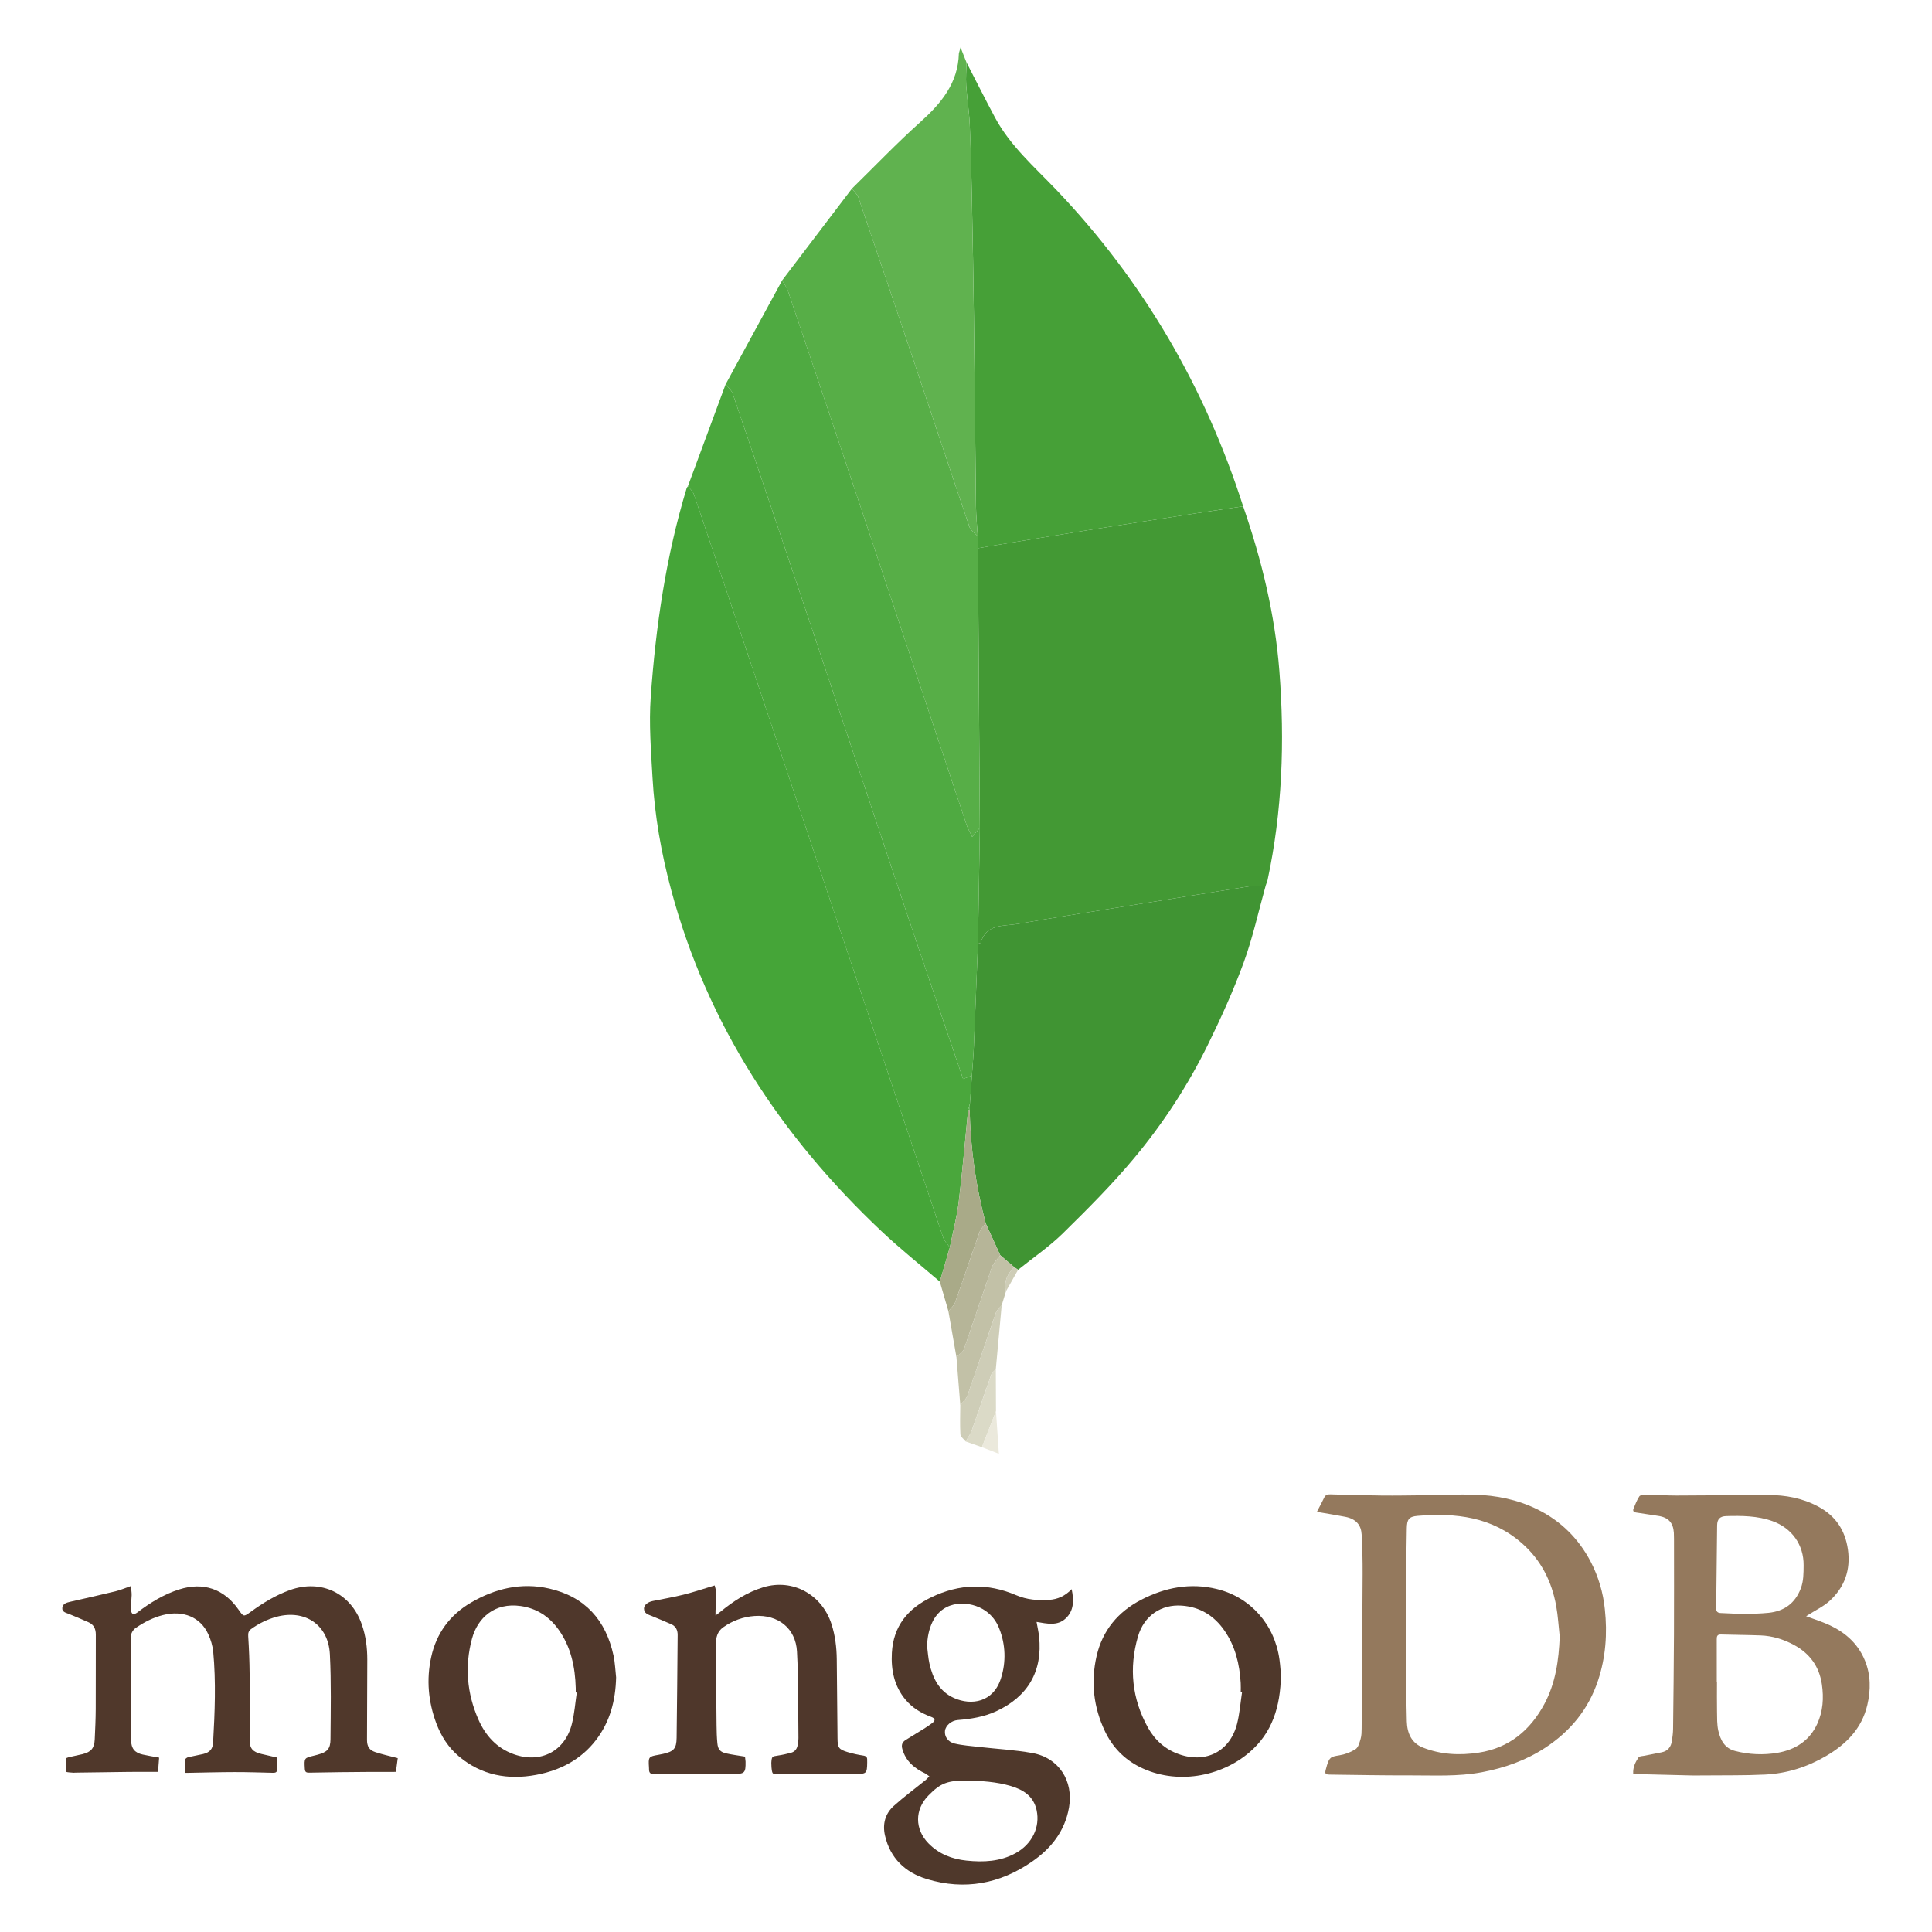
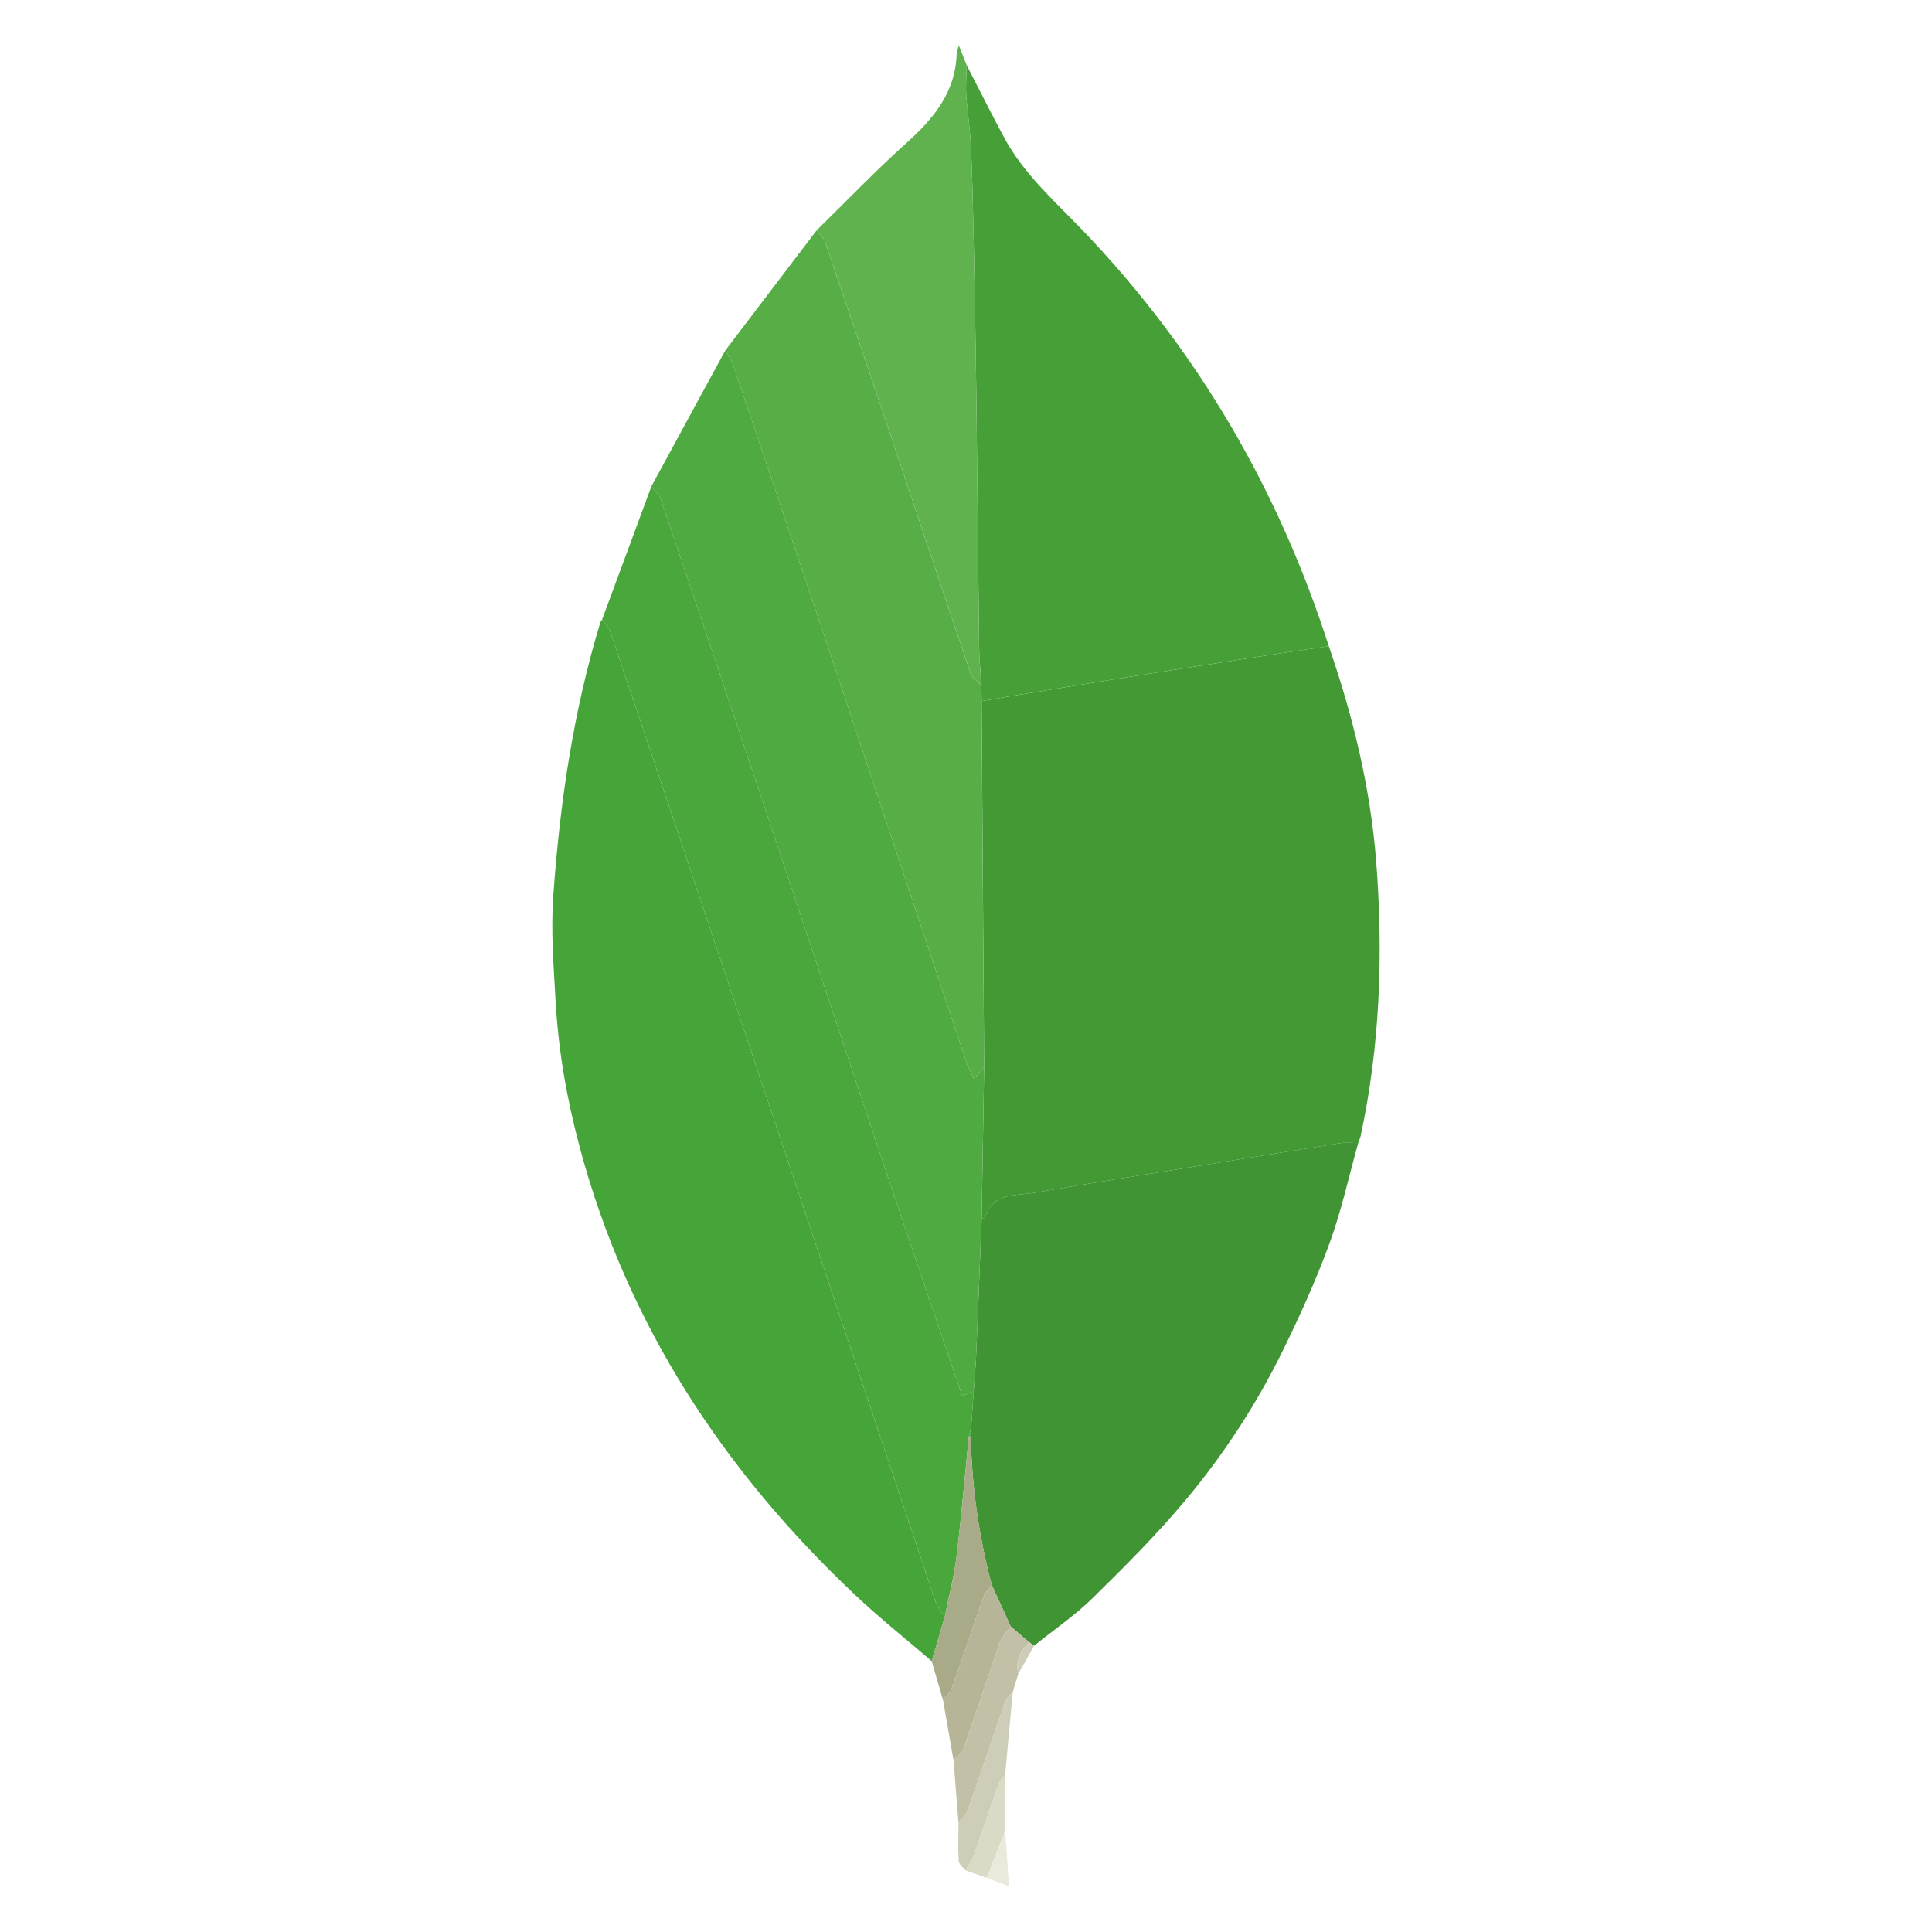
<svg xmlns="http://www.w3.org/2000/svg" viewBox="0 0 128 128">
-   <path fill-rule="evenodd" clip-rule="evenodd" fill="#94795D" d="M87.259 100.139c.169-.325.331-.612.469-.909.087-.19.221-.228.41-.223 1.133.032 2.266.067 3.4.078.963.01 1.928-.008 2.892-.019 1.086-.013 2.172-.07 3.257-.039 1.445.042 2.853.325 4.16.968 1.561.769 2.742 1.94 3.547 3.483a8.71 8.71 0 01.931 3.14c.172 1.608.059 3.179-.451 4.717-.632 1.906-1.832 3.365-3.499 4.458-1.283.841-2.69 1.338-4.198 1.622-1.596.301-3.197.204-4.798.209-1.756.007-3.511-.031-5.267-.051-.307-.003-.351-.061-.27-.354l.075-.27c.171-.538.263-.562.809-.652a2.83 2.83 0 001.087-.413c.184-.122.26-.44.332-.685.062-.214.065-.449.067-.675.025-3.425.051-6.849.065-10.272a44.077 44.077 0 00-.065-2.596c-.034-.605-.357-1.019-1.077-1.162-.56-.111-1.124-.197-1.687-.296l-.189-.059zm16.076 8.293c-.076-.682-.113-1.37-.235-2.042-.292-1.613-.998-3.018-2.238-4.119-2.005-1.779-4.419-2.053-6.949-1.841-.576.048-.7.245-.709.837-.014.84-.028 1.68-.029 2.52-.004 2.664-.004 5.328 0 7.992.001.758.009 1.516.031 2.272.024.774.305 1.429 1.063 1.729 1.195.473 2.452.529 3.706.336 2.003-.307 3.404-1.474 4.344-3.223.744-1.388.954-2.903 1.016-4.461zm4.869 9.071c-.024-.415.146-.758.356-1.073.057-.085.253-.081.388-.108l1.146-.227c.405-.086.618-.358.675-.755.038-.262.074-.527.077-.792a879.6 879.6 0 00.059-6.291c.01-2.1.002-4.2.002-6.3l-.009-.401c-.041-.675-.367-1.025-1.037-1.124l-1.453-.221c-.179-.024-.244-.11-.179-.269.112-.271.219-.552.377-.796.059-.09.258-.125.392-.122.694.01 1.388.062 2.082.061l6.041-.036c1.164-.001 2.288.202 3.332.759 1.149.612 1.792 1.559 1.976 2.849.192 1.355-.219 2.497-1.209 3.404-.407.374-.934.618-1.406.922l-.154.096c.438.161.855.3 1.261.466 1.188.487 2.133 1.248 2.633 2.463.395.959.395 1.959.161 2.953-.364 1.556-1.389 2.591-2.722 3.374-1.251.735-2.605 1.163-4.047 1.235-1.33.067-2.666.042-3.999.057l-.772.004a996.106 996.106 0 01-3.854-.096l-.117-.032zm5.537-6.089h.013c0 .658-.009 1.316.003 1.974.008.426-.007.864.085 1.274.138.613.418 1.166 1.106 1.342a6.671 6.671 0 002.818.124c1.177-.205 2.116-.795 2.631-1.916.382-.833.439-1.716.308-2.618-.174-1.188-.805-2.05-1.854-2.615-.688-.371-1.422-.598-2.204-.628-.876-.033-1.753-.035-2.629-.062-.246-.007-.28.118-.279.32.005.934.002 1.869.002 2.805zm1.865-4.475c.479-.024 1.021-.031 1.56-.085 1.032-.103 1.759-.622 2.138-1.609.193-.501.185-1.017.19-1.538.015-1.357-.777-2.469-2.066-2.929-.995-.355-2.021-.361-3.053-.333-.418.011-.605.194-.611.615l-.062 5.489c-.003.218.091.312.303.319l1.601.071z" />
-   <path fill-rule="evenodd" clip-rule="evenodd" fill="#50382B" d="M10.543 116.448l-.073.944c-.68 0-1.307-.005-1.934.002-1.181.012-2.362.031-3.544.048l-.114.007c-.169-.02-.476-.02-.484-.07-.05-.281-.034-.576-.021-.867.001-.033.116-.075.183-.091l.919-.205c.573-.149.775-.396.802-.988.031-.667.062-1.335.065-2.002.009-1.642-.001-3.282.006-4.924.001-.384-.132-.67-.49-.826a43.787 43.787 0 00-1.285-.546c-.204-.082-.469-.127-.445-.401.024-.279.281-.352.523-.407 1.002-.229 2.005-.452 3.004-.696.322-.079.63-.212 1.015-.346.02.208.057.406.053.604l-.059.941c-.001.106.054.248.133.307.048.037.209-.03.289-.092.854-.65 1.758-1.211 2.789-1.538 1.597-.507 2.968-.037 3.928 1.34.338.485.339.485.808.146.805-.585 1.647-1.101 2.589-1.441 2.068-.747 4.055.201 4.774 2.284.262.756.362 1.537.36 2.335l-.019 5.298c-.001.437.144.686.56.822.467.153.951.258 1.477.396l-.122.911c-.598 0-1.148-.004-1.698.001-1.344.012-2.688.019-4.031.05-.234.006-.295-.052-.307-.271-.039-.701-.045-.7.615-.858l.222-.057c.645-.176.86-.374.865-1.028.015-1.878.054-3.761-.041-5.635-.099-1.944-1.642-2.979-3.526-2.481a5.194 5.194 0 00-1.69.814c-.175.125-.208.269-.194.488.053.828.086 1.657.093 2.486.012 1.451-.006 2.902 0 4.354.002.588.203.813.784.949l.863.199.16.036c.012.276.023.552.01.828-.008.173-.142.188-.292.185-.839-.021-1.679-.049-2.518-.047-1.021.002-2.041.031-3.061.049h-.24c0-.293-.014-.573.01-.852.005-.067.123-.161.204-.182l1.006-.213c.427-.105.631-.324.655-.758.114-2.01.196-4.021.007-6.03a3.695 3.695 0 00-.326-1.145c-.515-1.138-1.674-1.613-3.011-1.271-.635.162-1.208.453-1.75.82a.795.795 0 00-.378.695c0 2.005.007 4.01.013 6.014l.011.773c.012.539.241.823.776.939.344.078.692.131 1.082.203z" />
-   <path fill-rule="evenodd" clip-rule="evenodd" fill="#4F382B" d="M71.001 105.285c.155.754.152 1.432-.402 1.946-.55.511-1.246.339-1.925.225.063.358.133.662.167.97.247 2.289-.738 3.988-2.861 4.959-.802.366-1.653.502-2.522.572-.432.034-.81.364-.851.719-.042.36.184.73.636.838.533.127 1.089.163 1.636.226 1.174.134 2.361.195 3.521.405 1.754.316 2.733 1.847 2.424 3.609-.275 1.568-1.183 2.709-2.449 3.584-2.133 1.478-4.473 1.91-6.965 1.156-1.425-.432-2.43-1.369-2.777-2.885-.174-.759.011-1.446.582-1.961.679-.61 1.418-1.154 2.129-1.73l.23-.231-.264-.185c-.725-.344-1.305-.815-1.53-1.633-.077-.277.003-.459.238-.601.4-.241.798-.486 1.193-.735.186-.116.37-.236.543-.37.236-.18.215-.314-.067-.418-.656-.242-1.239-.593-1.691-1.133-.755-.901-.969-1.974-.907-3.107.097-1.77 1.058-2.936 2.62-3.686 1.857-.891 3.72-.947 5.613-.135.7.3 1.438.364 2.189.312.561-.04 1.051-.252 1.49-.711zm-6.843 12.681c-1.394-.012-1.831.16-2.649.993-.916.934-.911 2.229.003 3.167.694.711 1.56 1.044 2.523 1.144 1.125.116 2.233.069 3.255-.494 1.09-.603 1.632-1.723 1.387-2.851-.203-.931-.889-1.357-1.724-1.602-.95-.278-1.932-.331-2.795-.357zm-2.738-8.908c.051.387.072.779.158 1.158.223.982.65 1.845 1.627 2.282 1.147.515 2.612.294 3.114-1.316a4.853 4.853 0 00-.113-3.274 2.512 2.512 0 00-.91-1.184c-.996-.695-2.793-.787-3.525.749-.238.499-.331 1.03-.351 1.585z" />
-   <path fill-rule="evenodd" clip-rule="evenodd" fill="#4F372B" d="M47.35 105.038c.037.171.111.365.113.56.003.371-.037.742-.058 1.113v.322l.314-.24c.86-.708 1.784-1.311 2.86-1.636 1.942-.585 3.882.478 4.515 2.456.24.752.335 1.525.344 2.311.02 1.746.032 3.492.05 5.238.006.627.078.739.671.92a7.4 7.4 0 001.03.229c.191.03.273.105.263.292l.002.172c-.007.723-.057.756-.758.754-1.678-.003-3.355.007-5.033.021-.5.004-.501.019-.551-.475l-.01-.284c.031-.426.041-.422.46-.484.282-.042.562-.107.837-.179.283-.073.419-.282.457-.562.019-.142.044-.284.043-.426-.024-1.908.007-3.818-.097-5.723-.084-1.541-1.26-2.459-2.807-2.354a4.047 4.047 0 00-2.071.743c-.413.289-.496.706-.494 1.155.008 1.784.025 3.568.044 5.353.004.391.015.782.052 1.17.039.424.188.595.604.687.398.088.804.139 1.229.21l.036.328c.014.765-.066.822-.809.819-1.735-.007-3.47.004-5.204.023-.273.004-.389-.082-.382-.348l-.004-.114c-.045-.689-.025-.715.627-.827l.308-.062c.706-.159.887-.347.897-1.064.033-2.271.045-4.541.068-6.812.003-.326-.12-.579-.424-.714a53.88 53.88 0 00-1.287-.544c-.238-.098-.51-.16-.519-.489-.006-.232.242-.437.581-.506.681-.138 1.368-.253 2.041-.422.67-.167 1.328-.391 2.062-.611z" />
-   <path fill-rule="evenodd" clip-rule="evenodd" fill="#4F382B" d="M84.865 110.97c-.032 2.121-.583 3.836-2.083 5.123-1.9 1.633-4.864 2.188-7.287.967-1.034-.521-1.794-1.32-2.289-2.357-.759-1.595-.949-3.272-.553-4.99.392-1.699 1.421-2.93 2.961-3.727 1.584-.819 3.252-1.139 5.011-.709 2.225.543 3.824 2.357 4.142 4.667.057.405.079.815.098 1.026zm-2.577 1.149l-.086-.01c0-.2.011-.4-.002-.6-.073-1.246-.353-2.433-1.075-3.476-.685-.988-1.618-1.571-2.832-1.656-1.359-.096-2.501.664-2.902 2.052-.602 2.084-.398 4.115.66 6.024.461.832 1.144 1.446 2.059 1.769 1.793.631 3.383-.186 3.85-2.022.172-.678.222-1.387.328-2.081z" />
-   <path fill-rule="evenodd" clip-rule="evenodd" fill="#4F372B" d="M40.819 111.134c-.037 1.522-.396 2.929-1.336 4.152-1.007 1.31-2.391 2.01-3.965 2.305-1.861.348-3.609.032-5.104-1.217-.71-.594-1.195-1.355-1.515-2.221-.525-1.42-.656-2.875-.333-4.358.345-1.587 1.241-2.8 2.63-3.614 1.606-.939 3.339-1.358 5.19-.936 2.38.544 3.754 2.095 4.262 4.443.102.474.116.964.171 1.446zm-2.606 1.004l-.069-.01v-.286c-.039-1.396-.312-2.726-1.145-3.886-.617-.861-1.443-1.401-2.502-1.552-1.726-.246-2.854.778-3.228 2.169-.488 1.817-.335 3.612.42 5.335.471 1.074 1.215 1.911 2.358 2.317 1.782.633 3.396-.205 3.847-2.034.166-.669.216-1.367.319-2.053z" />
-   <path fill-rule="evenodd" clip-rule="evenodd" fill="#439934" d="M82.362 33.544c1.227 3.547 2.109 7.168 2.4 10.92.36 4.656.196 9.28-.786 13.859l-.126.366c-.308.001-.622-.038-.923.009-2.543.4-5.083.814-7.624 1.226-2.627.426-5.256.835-7.878 1.289-.929.16-2.079-.031-2.454 1.253l-.18.061.127-7.678-.129-18.526 1.224-.21c2.001-.327 4.002-.66 6.006-.979 2.39-.379 4.782-.749 7.174-1.119 1.056-.162 2.113-.313 3.169-.471z" />
-   <path fill-rule="evenodd" clip-rule="evenodd" fill="#45A538" d="M62.265 84.911c-1.291-1.11-2.627-2.171-3.864-3.339-6.658-6.28-11.529-13.673-13.928-22.586-.661-2.452-1.101-4.945-1.243-7.479-.1-1.774-.243-3.563-.117-5.328.333-4.693 1.012-9.341 2.388-13.862l.076-.105c.134.178.326.336.394.537 1.344 3.956 2.677 7.916 4.004 11.879 4.169 12.451 8.333 24.905 12.509 37.354.082.243.293.442.445.661l-.664 2.268z" />
-   <path fill-rule="evenodd" clip-rule="evenodd" fill="#46A037" d="M82.362 33.544c-1.057.157-2.114.309-3.169.471-2.392.37-4.784.74-7.174 1.119-2.003.318-4.004.651-6.006.979l-1.224.21-.01-.798c-.041-.656-.109-1.312-.118-1.968l-.137-12.554c-.032-2.619-.08-5.238-.133-7.856a198.423 198.423 0 00-.141-4.88c-.04-.873-.181-1.742-.237-2.615-.033-.502.011-1.008.022-1.512.624 1.209 1.235 2.427 1.876 3.627 1.013 1.897 2.628 3.295 4.083 4.82 5.746 6.031 9.825 13.039 12.368 20.957z" />
-   <path fill-rule="evenodd" clip-rule="evenodd" fill="#409433" d="M64.792 62.527l.18-.061c.375-1.284 1.525-1.093 2.454-1.253 2.622-.454 5.251-.863 7.878-1.289 2.541-.411 5.081-.825 7.624-1.226.301-.047.615-.008.923-.009-.475 1.696-.849 3.429-1.452 5.078-.685 1.87-1.513 3.696-2.392 5.486a37.595 37.595 0 01-4.853 7.458c-1.466 1.762-3.1 3.393-4.737 5.002-.906.889-1.972 1.614-2.966 2.414l-.258-.176-.927-.792-.959-2.104a31.65 31.65 0 01-1.065-7.516l.018-.428.131-1.854c.043-.633.101-1.265.128-1.898.096-2.276.182-4.554.273-6.832z" />
-   <path fill-rule="evenodd" clip-rule="evenodd" fill="#4FAA41" d="M64.792 62.527c-.09 2.278-.176 4.557-.273 6.835-.027.634-.084 1.266-.128 1.898l-.584.221c-1.298-3.821-2.597-7.602-3.867-11.392-2.101-6.271-4.176-12.551-6.274-18.824a3423.013 3423.013 0 00-5.118-15.176c-.081-.236-.311-.422-.471-.631l3.74-6.877c.129.223.298.432.379.672 1.73 5.12 3.457 10.241 5.169 15.367 2.228 6.67 4.441 13.343 6.667 20.014.089.266.235.512.375.811l.512-.596-.127 7.678z" />
-   <path fill-rule="evenodd" clip-rule="evenodd" fill="#4AA73C" d="M48.076 25.458c.161.209.391.395.471.631a3379.774 3379.774 0 015.118 15.176c2.098 6.273 4.173 12.553 6.274 18.824 1.27 3.79 2.569 7.57 3.867 11.392l.584-.221-.131 1.854-.119.427c-.203 2.029-.374 4.062-.622 6.087-.124 1.015-.389 2.011-.59 3.015-.151-.219-.363-.418-.445-.661-4.177-12.449-8.34-24.903-12.509-37.354a3010.791 3010.791 0 00-4.004-11.879c-.068-.201-.26-.359-.394-.537l2.5-6.754z" />
-   <path fill-rule="evenodd" clip-rule="evenodd" fill="#57AE47" d="M64.918 54.849l-.512.596c-.14-.299-.286-.545-.375-.811-2.226-6.671-4.439-13.344-6.667-20.014a4618.057 4618.057 0 00-5.169-15.367c-.081-.24-.25-.449-.379-.672l4.625-6.084c.146.194.354.367.429.586 1.284 3.76 2.556 7.523 3.822 11.289 1.182 3.518 2.346 7.04 3.542 10.552.08.235.359.401.545.601l.01.798.129 18.526z" />
-   <path fill-rule="evenodd" clip-rule="evenodd" fill="#60B24F" d="M64.779 35.525c-.187-.199-.465-.365-.545-.601-1.195-3.512-2.36-7.034-3.542-10.552a2495.581 2495.581 0 00-3.822-11.289c-.075-.219-.283-.392-.429-.586 1.504-1.473 2.961-2.999 4.526-4.404 1.391-1.248 2.509-2.586 2.561-4.559l.11-.393.396.998c-.01.504-.055 1.01-.022 1.512.057.873.198 1.742.237 2.615.073 1.625.108 3.253.141 4.88.053 2.618.101 5.237.133 7.856l.137 12.554c.01.657.079 1.313.119 1.969z" />
-   <path fill-rule="evenodd" clip-rule="evenodd" fill="#A9AA88" d="M62.929 82.642c.201-1.004.466-2 .59-3.015.248-2.024.419-4.058.622-6.087l.051-.008.05.009a31.65 31.65 0 001.065 7.516c-.135.178-.324.335-.396.535-.555 1.566-1.079 3.145-1.637 4.71-.076.214-.29.381-.439.568l-.571-1.96.665-2.268z" />
-   <path fill-rule="evenodd" clip-rule="evenodd" fill="#B6B598" d="M62.835 86.871c.149-.188.363-.354.439-.568.558-1.565 1.082-3.144 1.637-4.71.071-.2.261-.357.396-.535l.959 2.104c-.189.268-.451.511-.556.81l-1.836 5.392c-.076.217-.333.369-.507.552l-.532-3.045z" />
-   <path fill-rule="evenodd" clip-rule="evenodd" fill="#C2C1A7" d="M63.367 89.915c.173-.183.431-.335.507-.552l1.836-5.392c.104-.299.367-.542.556-.81l.928.791c-.448.443-.697.955-.547 1.602l-.282.923c-.128.158-.314.296-.377.477-.641 1.836-1.252 3.682-1.898 5.517-.082.232-.309.415-.468.621l-.255-3.177z" />
-   <path fill-rule="evenodd" clip-rule="evenodd" fill="#CECDB7" d="M63.621 93.091c.16-.206.387-.389.468-.621.646-1.835 1.258-3.681 1.898-5.517.063-.181.249-.318.377-.477l-.389 4.236c-.104.12-.254.225-.304.364l-1.294 3.708c-.091.253-.265.479-.401.716-.121-.158-.337-.311-.347-.475-.038-.642-.011-1.289-.008-1.934z" />
-   <path fill-rule="evenodd" clip-rule="evenodd" fill="#DBDAC7" d="M63.977 95.501c.136-.237.31-.463.401-.716l1.294-3.708c.05-.14.201-.244.304-.364l.01 2.78-.931 2.387-1.078-.379z" />
-   <path fill-rule="evenodd" clip-rule="evenodd" fill="#EBE9DC" d="M65.055 95.88l.931-2.387.192 2.824-1.123-.437z" />
-   <path fill-rule="evenodd" clip-rule="evenodd" fill="#CECDB7" d="M66.646 85.554c-.149-.646.099-1.158.547-1.602l.258.176-.805 1.426z" />
-   <path fill-rule="evenodd" clip-rule="evenodd" fill="#4FAA41" d="M64.242 73.542l-.05-.009-.051.008.119-.427-.018.428z" />
+   <path fill-rule="evenodd" clip-rule="evenodd" fill="#439934" d="M88.038 42.812c1.605 4.643 2.761 9.383 3.141 14.296.472 6.095.256 12.147-1.029 18.142-.035.165-.109.32-.164.48-.403.001-.814-.049-1.208.012-3.329.523-6.655 1.065-9.981 1.604-3.438.557-6.881 1.092-10.313 1.687-1.216.21-2.721-.041-3.212 1.641-.014.046-.154.054-.235.08l.166-10.051-.169-24.252 1.602-.275c2.62-.429 5.24-.864 7.862-1.281 3.129-.497 6.261-.98 9.392-1.465 1.381-.215 2.764-.412 4.148-.618z" />
+   <path fill-rule="evenodd" clip-rule="evenodd" fill="#45A538" d="M61.729 110.054c-1.69-1.453-3.439-2.842-5.059-4.37-8.717-8.222-15.093-17.899-18.233-29.566-.865-3.211-1.442-6.474-1.627-9.792-.13-2.322-.318-4.665-.154-6.975.437-6.144 1.325-12.229 3.127-18.147l.099-.138c.175.233.427.439.516.702 1.759 5.18 3.505 10.364 5.242 15.551 5.458 16.3 10.909 32.604 16.376 48.9.107.318.384.579.583.866l-.87 2.969z" />
+   <path fill-rule="evenodd" clip-rule="evenodd" fill="#46A037" d="M88.038 42.812c-1.384.206-2.768.403-4.149.616-3.131.485-6.263.968-9.392 1.465-2.622.417-5.242.852-7.862 1.281l-1.602.275-.012-1.045c-.053-.859-.144-1.717-.154-2.576-.069-5.478-.112-10.956-.18-16.434-.042-3.429-.105-6.857-.175-10.285-.043-2.13-.089-4.261-.185-6.388-.052-1.143-.236-2.28-.311-3.423-.042-.657.016-1.319.029-1.979.817 1.583 1.616 3.178 2.456 4.749 1.327 2.484 3.441 4.314 5.344 6.311 7.523 7.892 12.864 17.068 16.193 27.433z" />
+   <path fill-rule="evenodd" clip-rule="evenodd" fill="#409433" d="M65.036 80.753c.081-.026.222-.034.235-.08.491-1.682 1.996-1.431 3.212-1.641 3.432-.594 6.875-1.13 10.313-1.687 3.326-.539 6.652-1.081 9.981-1.604.394-.062.805-.011 1.208-.012-.622 2.22-1.112 4.488-1.901 6.647-.896 2.449-1.98 4.839-3.131 7.182a49.142 49.142 0 01-6.353 9.763c-1.919 2.308-4.058 4.441-6.202 6.548-1.185 1.165-2.582 2.114-3.882 3.161l-.337-.23-1.214-1.038-1.256-2.753a41.402 41.402 0 01-1.394-9.838l.023-.561.171-2.426c.057-.828.133-1.655.168-2.485.129-2.982.241-5.964.359-8.946z" />
+   <path fill-rule="evenodd" clip-rule="evenodd" fill="#4FAA41" d="M65.036 80.753c-.118 2.982-.23 5.964-.357 8.947-.035.83-.111 1.657-.168 2.485l-.765.289c-1.699-5.002-3.399-9.951-5.062-14.913-2.75-8.209-5.467-16.431-8.213-24.642a4498.887 4498.887 0 00-6.7-19.867c-.105-.31-.407-.552-.617-.826l4.896-9.002c.168.292.39.565.496.879a6167.476 6167.476 0 016.768 20.118c2.916 8.73 5.814 17.467 8.728 26.198.116.349.308.671.491 1.062l.67-.78-.167 10.052z" />
+   <path fill-rule="evenodd" clip-rule="evenodd" fill="#4AA73C" d="M43.155 32.227c.21.274.511.516.617.826a4498.887 4498.887 0 016.7 19.867c2.746 8.211 5.463 16.433 8.213 24.642 1.662 4.961 3.362 9.911 5.062 14.913l.765-.289-.171 2.426-.155.559c-.266 2.656-.49 5.318-.814 7.968-.163 1.328-.509 2.632-.772 3.947-.198-.287-.476-.548-.583-.866-5.467-16.297-10.918-32.6-16.376-48.9a3888.972 3888.972 0 00-5.242-15.551c-.089-.263-.34-.469-.516-.702l3.272-8.84z" />
+   <path fill-rule="evenodd" clip-rule="evenodd" fill="#57AE47" d="M65.202 70.702l-.67.78c-.183-.391-.375-.714-.491-1.062-2.913-8.731-5.812-17.468-8.728-26.198a6167.476 6167.476 0 00-6.768-20.118c-.105-.314-.327-.588-.496-.879l6.055-7.965c.191.255.463.482.562.769 1.681 4.921 3.347 9.848 5.003 14.778 1.547 4.604 3.071 9.215 4.636 13.813.105.308.47.526.714.786l.012 1.045c.058 8.082.115 16.167.171 24.251z" />
+   <path fill-rule="evenodd" clip-rule="evenodd" fill="#60B24F" d="M65.021 45.404c-.244-.26-.609-.478-.714-.786-1.565-4.598-3.089-9.209-4.636-13.813-1.656-4.93-3.322-9.856-5.003-14.778-.099-.287-.371-.514-.562-.769 1.969-1.928 3.877-3.925 5.925-5.764 1.821-1.634 3.285-3.386 3.352-5.968.003-.107.059-.214.145-.514l.519 1.306c-.013.661-.072 1.322-.029 1.979.075 1.143.259 2.28.311 3.423.096 2.127.142 4.258.185 6.388.069 3.428.132 6.856.175 10.285.067 5.478.111 10.956.18 16.434.008.861.098 1.718.152 2.577z" />
+   <path fill-rule="evenodd" clip-rule="evenodd" fill="#A9AA88" d="M62.598 107.085c.263-1.315.609-2.62.772-3.947.325-2.649.548-5.312.814-7.968l.066-.01.066.011a41.402 41.402 0 001.394 9.838c-.176.232-.425.439-.518.701-.727 2.05-1.412 4.116-2.143 6.166-.1.28-.378.498-.574.744l-.747-2.566.87-2.969z" />
+   <path fill-rule="evenodd" clip-rule="evenodd" fill="#B6B598" d="M62.476 112.621c.196-.246.475-.464.574-.744.731-2.05 1.417-4.115 2.143-6.166.093-.262.341-.469.518-.701l1.255 2.754c-.248.352-.59.669-.728 1.061l-2.404 7.059c-.099.283-.437.483-.663.722l-.695-3.985z" />
+   <path fill-rule="evenodd" clip-rule="evenodd" fill="#C2C1A7" d="M63.171 116.605c.227-.238.564-.439.663-.722l2.404-7.059c.137-.391.48-.709.728-1.061l1.215 1.037c-.587.58-.913 1.25-.717 2.097l-.369 1.208c-.168.207-.411.387-.494.624-.839 2.403-1.64 4.819-2.485 7.222-.107.305-.404.544-.614.812-.109-1.387-.22-2.771-.331-4.158z" />
+   <path fill-rule="evenodd" clip-rule="evenodd" fill="#CECDB7" d="M63.503 120.763c.209-.269.506-.508.614-.812.845-2.402 1.646-4.818 2.485-7.222.083-.236.325-.417.494-.624l-.509 5.545c-.136.157-.333.294-.398.477-.575 1.614-1.117 3.24-1.694 4.854-.119.333-.347.627-.525.938-.158-.207-.441-.407-.454-.623-.051-.841-.016-1.688-.013-2.533z" />
+   <path fill-rule="evenodd" clip-rule="evenodd" fill="#DBDAC7" d="M63.969 123.919c.178-.312.406-.606.525-.938.578-1.613 1.119-3.239 1.694-4.854.065-.183.263-.319.398-.477l.012 3.64-1.218 3.124-1.411-.495z" />
+   <path fill-rule="evenodd" clip-rule="evenodd" fill="#EBE9DC" d="M65.38 124.415l1.218-3.124.251 3.696-1.469-.572z" />
+   <path fill-rule="evenodd" clip-rule="evenodd" fill="#CECDB7" d="M67.464 110.898c-.196-.847.129-1.518.717-2.097l.337.23-1.054 1.867z" />
+   <path fill-rule="evenodd" clip-rule="evenodd" fill="#4FAA41" d="M64.316 95.172l-.066-.011-.066.01.155-.559-.023.56z" />
</svg>
